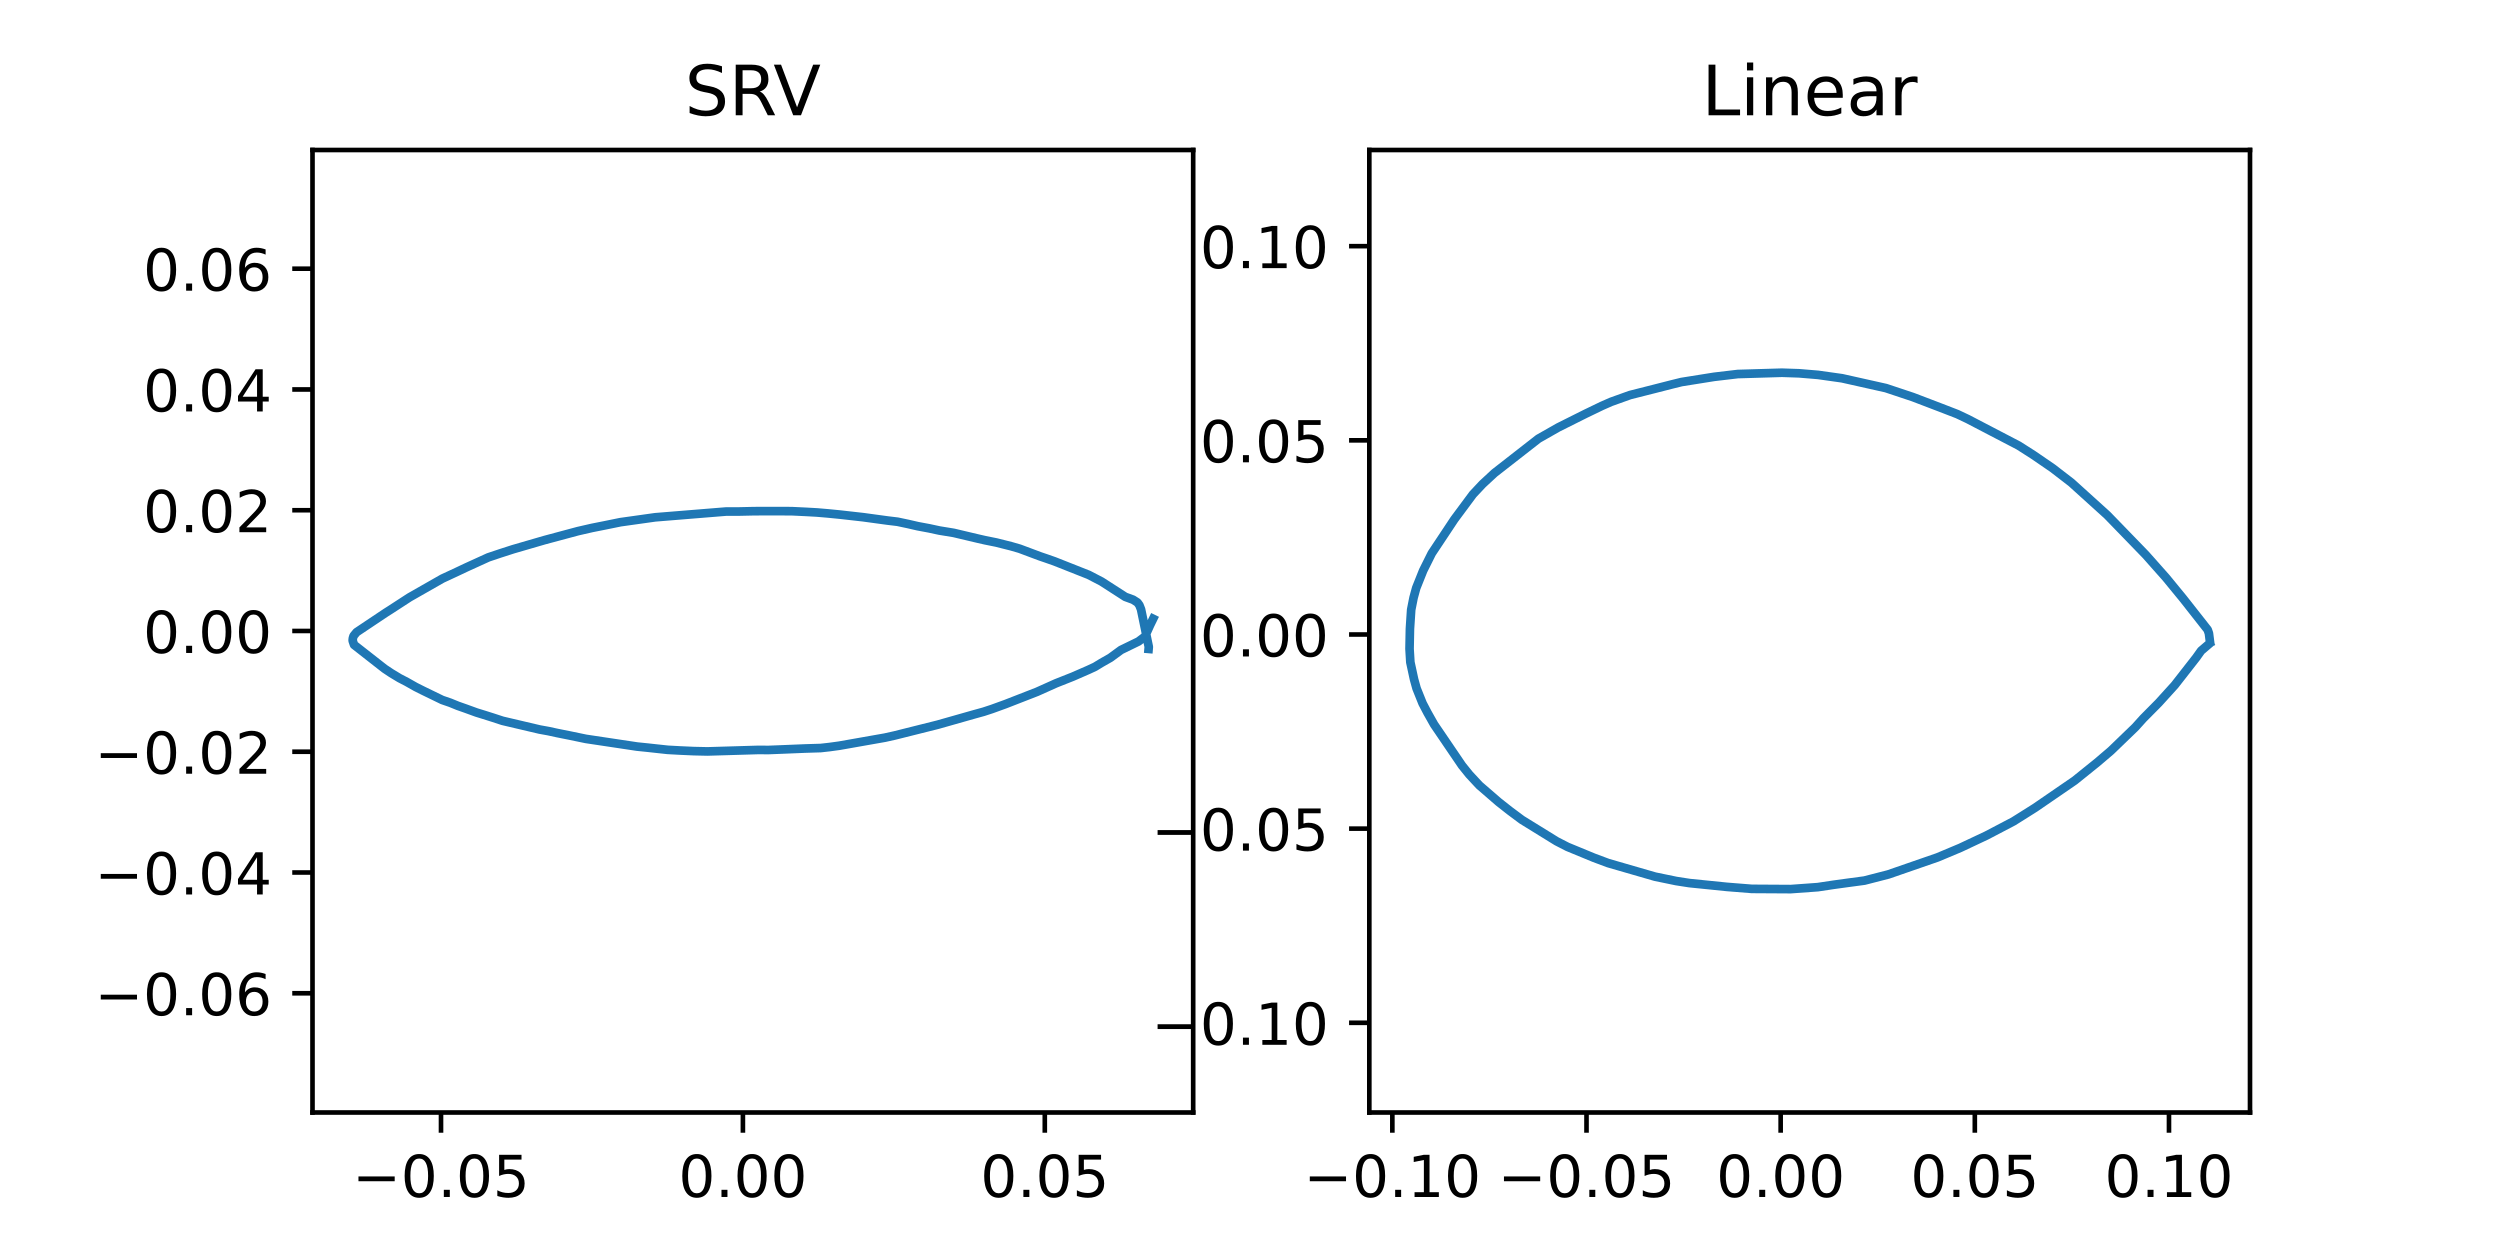
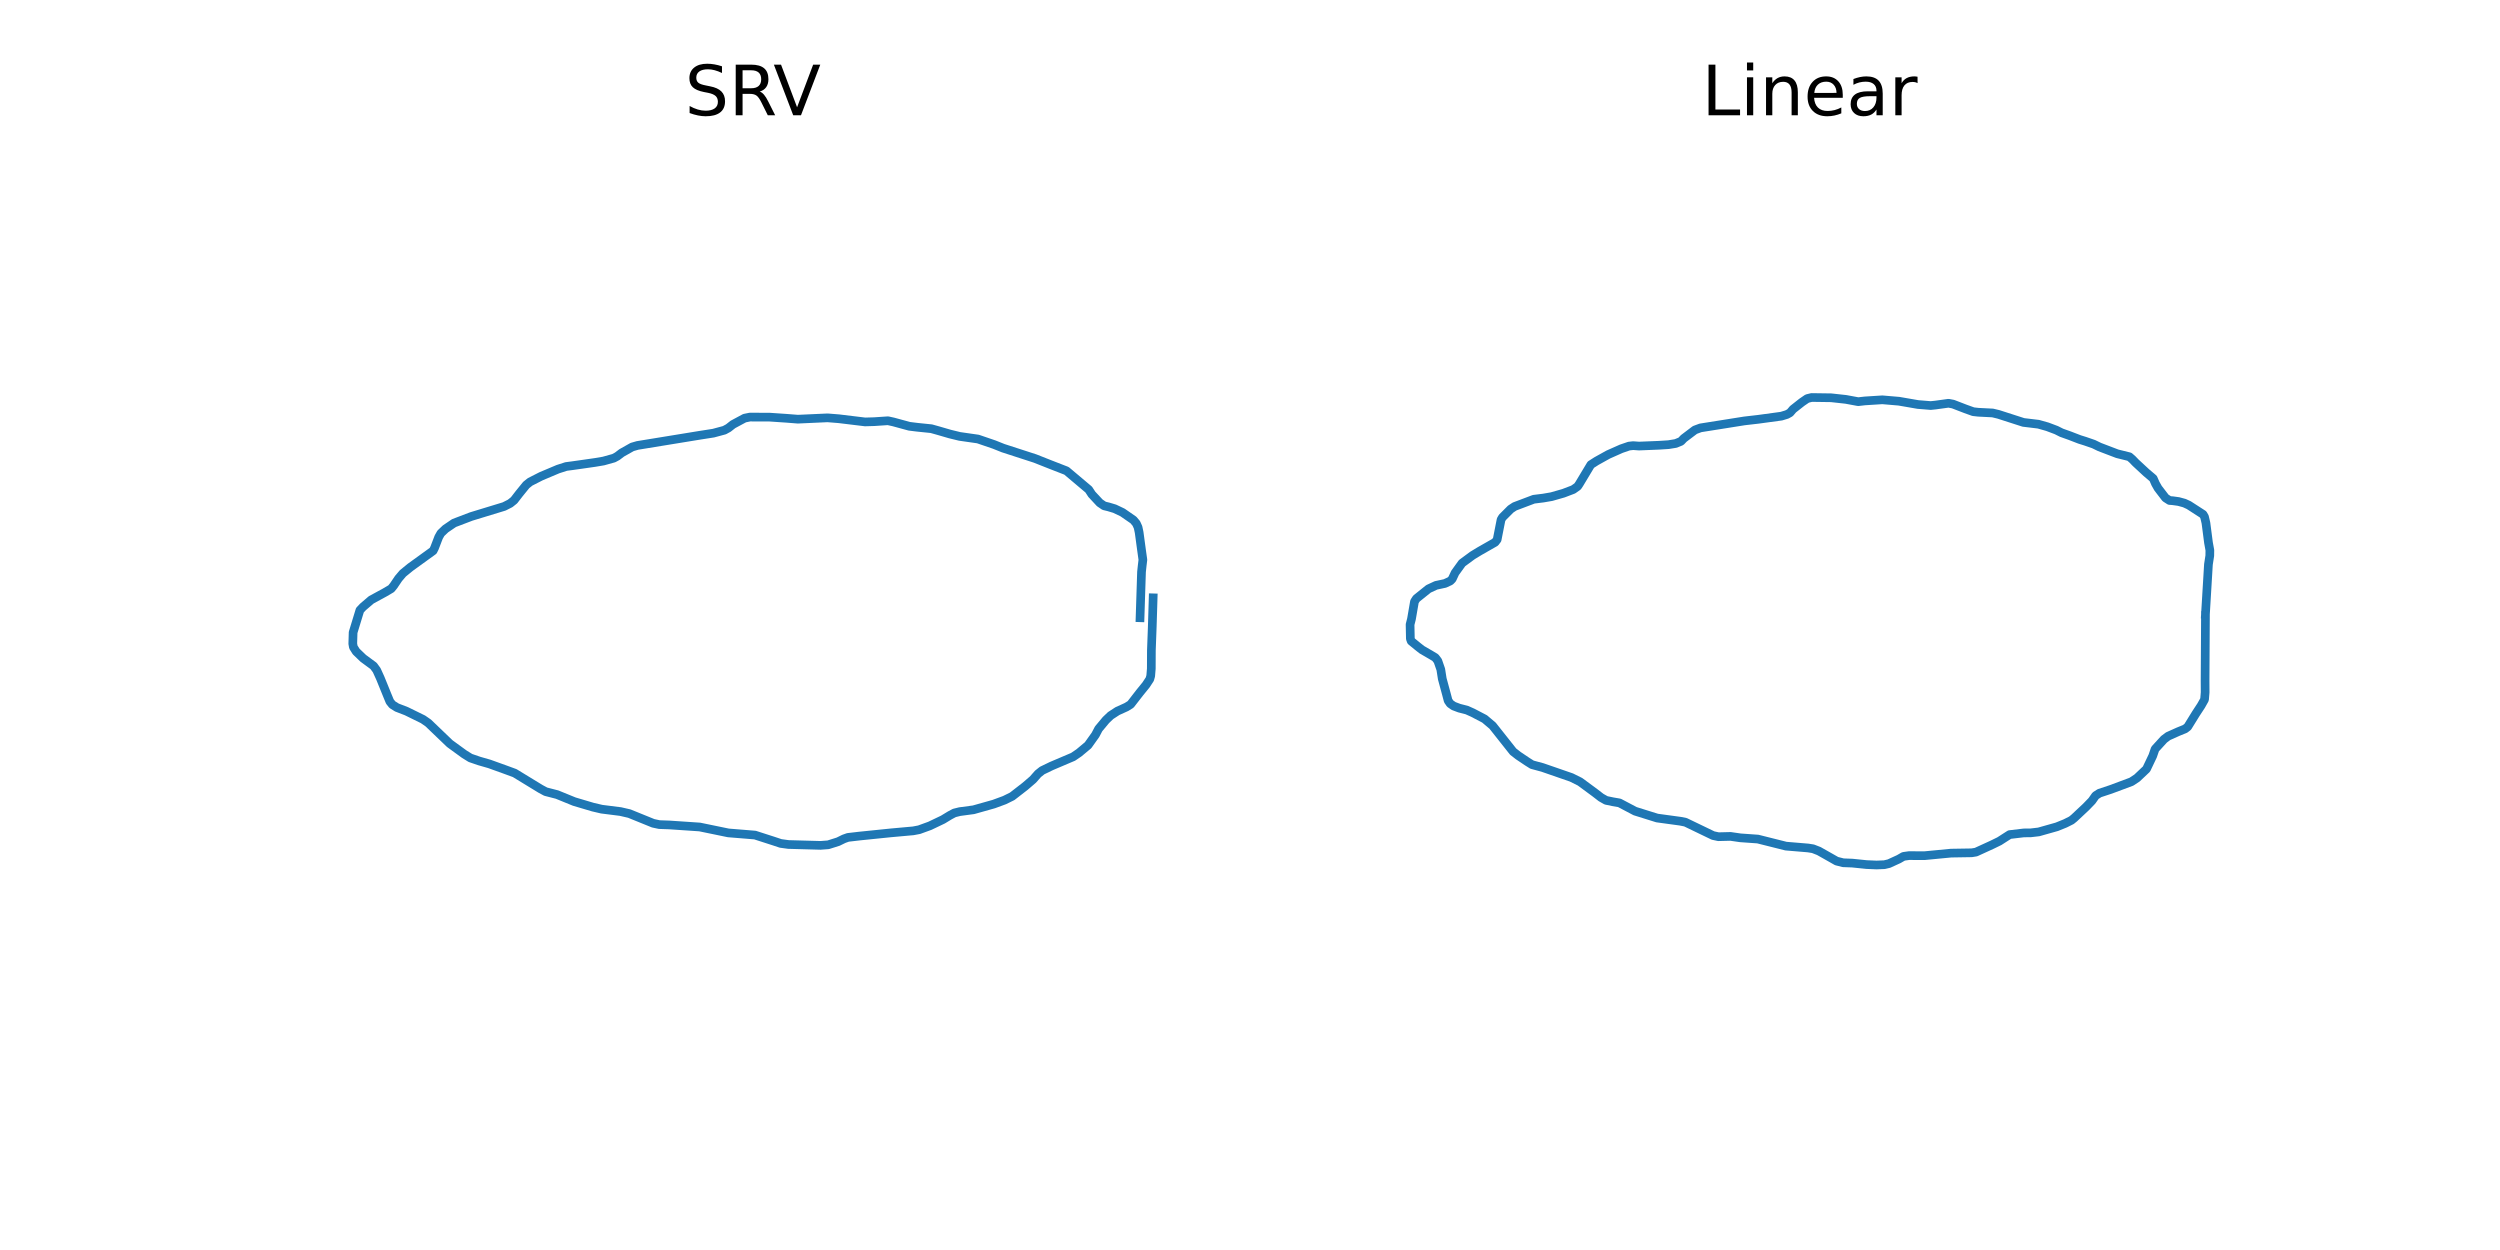
<svg xmlns="http://www.w3.org/2000/svg" xmlns:xlink="http://www.w3.org/1999/xlink" width="432pt" height="216pt" viewBox="0 0 432 216" version="1.1">
  <defs>
    <style type="text/css">*{stroke-linejoin: round; stroke-linecap: butt}</style>
  </defs>
  <g id="figure_1">
    <g id="patch_1">
      <path d="M 0 216  L 432 216  L 432 0  L 0 0  z " style="fill: #ffffff" />
    </g>
    <g id="axes_1">
-       <g id="patch_2">
-         <path d="M 54 192.24  L 206.182 192.24  L 206.182 25.92  L 54 25.92  z " style="fill: #ffffff" />
+       <g id="line2d_1">
+         <path d="M 199.264 103.306  L 199.112 108.261  L 198.959 112.377  L 198.945 115.547  L 198.842 116.798  L 198.687 117.356  L 198.026 118.361  L 196.952 119.682  L 195.375 121.719  L 194.645 122.173  L 193.096 122.877  L 191.919 123.645  L 191.106 124.421  L 189.842 125.941  L 189.294 126.981  L 188.014 128.78  L 186.452 130.084  L 185.436 130.776  L 181.696 132.368  L 180.083 133.148  L 179.365 133.72  L 178.503 134.701  L 177.133 135.879  L 174.908 137.605  L 173.581 138.26  L 171.731 138.942  L 168.23 139.929  L 165.838 140.25  L 164.911 140.48  L 164.148 140.887  L 162.938 141.621  L 160.684 142.7  L 158.828 143.375  L 157.805 143.57  L 153.97 143.916  L 148.51 144.473  L 146.522 144.705  L 145.829 144.951  L 144.823 145.443  L 143.114 145.981  L 141.784 146.08  L 136.241 145.928  L 134.904 145.745  L 133.674 145.336  L 130.462 144.301  L 129.045 144.185  L 125.859 143.926  L 120.91 142.905  L 115.636 142.549  L 113.928 142.49  L 112.87 142.263  L 108.744 140.588  L 107.222 140.237  L 103.974 139.827  L 102.448 139.47  L 99.232 138.516  L 96.264 137.305  L 94.298 136.799  L 93.407 136.319  L 88.945 133.594  L 87.219 132.96  L 84.558 132.002  L 82.801 131.498  L 81.285 130.976  L 80.221 130.317  L 77.722 128.498  L 73.996 124.926  L 73.099 124.303  L 70.241 122.9  L 68.587 122.26  L 67.795 121.762  L 67.37 121.227  L 66.933 120.171  L 65.728 117.206  L 65.097 115.816  L 64.554 115.071  L 63.9 114.592  L 62.764 113.755  L 61.548 112.586  L 61.064 111.818  L 60.961 111.235  L 61.018 109.283  L 62.192 105.441  L 62.715 104.883  L 64.15 103.655  L 66.499 102.374  L 67.611 101.719  L 68.029 101.198  L 68.865 99.96  L 69.617 99.078  L 70.916 98.017  L 74.845 95.175  L 75.089 94.682  L 75.806 92.815  L 76.182 92.151  L 76.99 91.383  L 78.461 90.383  L 81.437 89.249  L 87.113 87.518  L 88.15 86.992  L 88.829 86.449  L 89.727 85.286  L 90.937 83.799  L 91.605 83.265  L 93.5 82.299  L 96.417 81.067  L 97.835 80.611  L 98.883 80.474  L 100.305 80.273  L 102.829 79.911  L 104.287 79.665  L 106.059 79.169  L 106.672 78.836  L 107.433 78.257  L 109.245 77.237  L 110.17 76.971  L 120.909 75.218  L 123.27 74.85  L 125.179 74.335  L 125.865 73.959  L 126.653 73.34  L 128.665 72.258  L 129.574 72.073  L 132.934 72.079  L 135.896 72.28  L 137.872 72.435  L 143.001 72.202  L 144.947 72.358  L 149.486 72.909  L 151.066 72.864  L 153.435 72.705  L 154.369 72.909  L 157.131 73.661  L 158.519 73.832  L 160.937 74.08  L 162.116 74.409  L 164.145 75  L 165.827 75.41  L 168.993 75.864  L 171.778 76.816  L 173.343 77.441  L 178.851 79.227  L 181.547 80.293  L 184.291 81.36  L 188.133 84.599  L 188.664 85.414  L 190.038 86.891  L 190.791 87.405  L 191.551 87.589  L 192.612 87.906  L 193.974 88.553  L 195.857 89.857  L 196.354 90.448  L 196.657 91.12  L 196.845 92.012  L 197.254 95.04  L 197.49 96.734  L 197.372 97.72  L 197.254 98.826  L 197 106.746  L 197 106.746  " clip-path="url(#pe541384842)" style="fill: none; stroke: #1f77b4; stroke-width: 1.5; stroke-linecap: square" />
      </g>
-       <g id="matplotlib.axis_1">
-         <g id="xtick_1">
-           <g id="line2d_1">
-             <defs>
-               <path id="mb85d7aadd4" d="M 0 0  L 0 3.5  " style="stroke: #000000; stroke-width: 0.8" />
-             </defs>
-             <g>
-               <use xlink:href="#mb85d7aadd4" x="76.206" y="192.24" style="stroke: #000000; stroke-width: 0.8" />
-             </g>
-           </g>
-           <g id="text_1">
-             <g transform="translate(60.88358 206.8384) scale(0.1 -0.1)">
-               <defs>
-                 <path id="DejaVuSans-2212" d="M 678 2272  L 4684 2272  L 4684 1741  L 678 1741  L 678 2272  z " transform="scale(0.015625)" />
-                 <path id="DejaVuSans-30" d="M 2034 4250  Q 1547 4250 1301 3770  Q 1056 3291 1056 2328  Q 1056 1369 1301 889  Q 1547 409 2034 409  Q 2525 409 2770 889  Q 3016 1369 3016 2328  Q 3016 3291 2770 3770  Q 2525 4250 2034 4250  z M 2034 4750  Q 2819 4750 3233 4129  Q 3647 3509 3647 2328  Q 3647 1150 3233 529  Q 2819 -91 2034 -91  Q 1250 -91 836 529  Q 422 1150 422 2328  Q 422 3509 836 4129  Q 1250 4750 2034 4750  z " transform="scale(0.015625)" />
-                 <path id="DejaVuSans-2e" d="M 684 794  L 1344 794  L 1344 0  L 684 0  L 684 794  z " transform="scale(0.015625)" />
-                 <path id="DejaVuSans-35" d="M 691 4666  L 3169 4666  L 3169 4134  L 1269 4134  L 1269 2991  Q 1406 3038 1543 3061  Q 1681 3084 1819 3084  Q 2600 3084 3056 2656  Q 3513 2228 3513 1497  Q 3513 744 3044 326  Q 2575 -91 1722 -91  Q 1428 -91 1123 -41  Q 819 9 494 109  L 494 744  Q 775 591 1075 516  Q 1375 441 1709 441  Q 2250 441 2565 725  Q 2881 1009 2881 1497  Q 2881 1984 2565 2268  Q 2250 2553 1709 2553  Q 1456 2553 1204 2497  Q 953 2441 691 2322  L 691 4666  z " transform="scale(0.015625)" />
-               </defs>
-               <use xlink:href="#DejaVuSans-2212" />
-               <use xlink:href="#DejaVuSans-30" x="83.789" />
-               <use xlink:href="#DejaVuSans-2e" x="147.412" />
-               <use xlink:href="#DejaVuSans-30" x="179.199" />
-               <use xlink:href="#DejaVuSans-35" x="242.822" />
-             </g>
-           </g>
-         </g>
-         <g id="xtick_2">
-           <g id="line2d_2">
-             <g>
-               <use xlink:href="#mb85d7aadd4" x="128.374" y="192.24" style="stroke: #000000; stroke-width: 0.8" />
-             </g>
-           </g>
-           <g id="text_2">
-             <g transform="translate(117.241 206.8384) scale(0.1 -0.1)">
-               <use xlink:href="#DejaVuSans-30" />
-               <use xlink:href="#DejaVuSans-2e" x="63.623" />
-               <use xlink:href="#DejaVuSans-30" x="95.41" />
-               <use xlink:href="#DejaVuSans-30" x="159.033" />
-             </g>
-           </g>
-         </g>
-         <g id="xtick_3">
-           <g id="line2d_3">
-             <g>
-               <use xlink:href="#mb85d7aadd4" x="180.541" y="192.24" style="stroke: #000000; stroke-width: 0.8" />
-             </g>
-           </g>
-           <g id="text_3">
-             <g transform="translate(169.4085 206.8384) scale(0.1 -0.1)">
-               <use xlink:href="#DejaVuSans-30" />
-               <use xlink:href="#DejaVuSans-2e" x="63.623" />
-               <use xlink:href="#DejaVuSans-30" x="95.41" />
-               <use xlink:href="#DejaVuSans-35" x="159.033" />
-             </g>
-           </g>
-         </g>
-       </g>
-       <g id="matplotlib.axis_2">
-         <g id="ytick_1">
-           <g id="line2d_4">
-             <defs>
-               <path id="m3812f0968a" d="M 0 0  L -3.5 0  " style="stroke: #000000; stroke-width: 0.8" />
-             </defs>
-             <g>
-               <use xlink:href="#m3812f0968a" x="54" y="171.634" style="stroke: #000000; stroke-width: 0.8" />
-             </g>
-           </g>
-           <g id="text_4">
-             <g transform="translate(16.35469 175.4335) scale(0.1 -0.1)">
-               <defs>
-                 <path id="DejaVuSans-36" d="M 2113 2584  Q 1688 2584 1439 2293  Q 1191 2003 1191 1497  Q 1191 994 1439 701  Q 1688 409 2113 409  Q 2538 409 2786 701  Q 3034 994 3034 1497  Q 3034 2003 2786 2293  Q 2538 2584 2113 2584  z M 3366 4563  L 3366 3988  Q 3128 4100 2886 4159  Q 2644 4219 2406 4219  Q 1781 4219 1451 3797  Q 1122 3375 1075 2522  Q 1259 2794 1537 2939  Q 1816 3084 2150 3084  Q 2853 3084 3261 2657  Q 3669 2231 3669 1497  Q 3669 778 3244 343  Q 2819 -91 2113 -91  Q 1303 -91 875 529  Q 447 1150 447 2328  Q 447 3434 972 4092  Q 1497 4750 2381 4750  Q 2619 4750 2861 4703  Q 3103 4656 3366 4563  z " transform="scale(0.015625)" />
-               </defs>
-               <use xlink:href="#DejaVuSans-2212" />
-               <use xlink:href="#DejaVuSans-30" x="83.789" />
-               <use xlink:href="#DejaVuSans-2e" x="147.412" />
-               <use xlink:href="#DejaVuSans-30" x="179.199" />
-               <use xlink:href="#DejaVuSans-36" x="242.822" />
-             </g>
-           </g>
-         </g>
-         <g id="ytick_2">
-           <g id="line2d_5">
-             <g>
-               <use xlink:href="#m3812f0968a" x="54" y="150.767" style="stroke: #000000; stroke-width: 0.8" />
-             </g>
-           </g>
-           <g id="text_5">
-             <g transform="translate(16.35469 154.5665) scale(0.1 -0.1)">
-               <defs>
-                 <path id="DejaVuSans-34" d="M 2419 4116  L 825 1625  L 2419 1625  L 2419 4116  z M 2253 4666  L 3047 4666  L 3047 1625  L 3713 1625  L 3713 1100  L 3047 1100  L 3047 0  L 2419 0  L 2419 1100  L 313 1100  L 313 1709  L 2253 4666  z " transform="scale(0.015625)" />
-               </defs>
-               <use xlink:href="#DejaVuSans-2212" />
-               <use xlink:href="#DejaVuSans-30" x="83.789" />
-               <use xlink:href="#DejaVuSans-2e" x="147.412" />
-               <use xlink:href="#DejaVuSans-30" x="179.199" />
-               <use xlink:href="#DejaVuSans-34" x="242.822" />
-             </g>
-           </g>
-         </g>
-         <g id="ytick_3">
-           <g id="line2d_6">
-             <g>
-               <use xlink:href="#m3812f0968a" x="54" y="129.9" style="stroke: #000000; stroke-width: 0.8" />
-             </g>
-           </g>
-           <g id="text_6">
-             <g transform="translate(16.35469 133.6994) scale(0.1 -0.1)">
-               <defs>
-                 <path id="DejaVuSans-32" d="M 1228 531  L 3431 531  L 3431 0  L 469 0  L 469 531  Q 828 903 1448 1529  Q 2069 2156 2228 2338  Q 2531 2678 2651 2914  Q 2772 3150 2772 3378  Q 2772 3750 2511 3984  Q 2250 4219 1831 4219  Q 1534 4219 1204 4116  Q 875 4013 500 3803  L 500 4441  Q 881 4594 1212 4672  Q 1544 4750 1819 4750  Q 2544 4750 2975 4387  Q 3406 4025 3406 3419  Q 3406 3131 3298 2873  Q 3191 2616 2906 2266  Q 2828 2175 2409 1742  Q 1991 1309 1228 531  z " transform="scale(0.015625)" />
-               </defs>
-               <use xlink:href="#DejaVuSans-2212" />
-               <use xlink:href="#DejaVuSans-30" x="83.789" />
-               <use xlink:href="#DejaVuSans-2e" x="147.412" />
-               <use xlink:href="#DejaVuSans-30" x="179.199" />
-               <use xlink:href="#DejaVuSans-32" x="242.822" />
-             </g>
-           </g>
-         </g>
-         <g id="ytick_4">
-           <g id="line2d_7">
-             <g>
-               <use xlink:href="#m3812f0968a" x="54" y="109.033" style="stroke: #000000; stroke-width: 0.8" />
-             </g>
-           </g>
-           <g id="text_7">
-             <g transform="translate(24.73438 112.8324) scale(0.1 -0.1)">
-               <use xlink:href="#DejaVuSans-30" />
-               <use xlink:href="#DejaVuSans-2e" x="63.623" />
-               <use xlink:href="#DejaVuSans-30" x="95.41" />
-               <use xlink:href="#DejaVuSans-30" x="159.033" />
-             </g>
-           </g>
-         </g>
-         <g id="ytick_5">
-           <g id="line2d_8">
-             <g>
-               <use xlink:href="#m3812f0968a" x="54" y="88.166" style="stroke: #000000; stroke-width: 0.8" />
-             </g>
-           </g>
-           <g id="text_8">
-             <g transform="translate(24.73438 91.96542) scale(0.1 -0.1)">
-               <use xlink:href="#DejaVuSans-30" />
-               <use xlink:href="#DejaVuSans-2e" x="63.623" />
-               <use xlink:href="#DejaVuSans-30" x="95.41" />
-               <use xlink:href="#DejaVuSans-32" x="159.033" />
-             </g>
-           </g>
-         </g>
-         <g id="ytick_6">
-           <g id="line2d_9">
-             <g>
-               <use xlink:href="#m3812f0968a" x="54" y="67.299" style="stroke: #000000; stroke-width: 0.8" />
-             </g>
-           </g>
-           <g id="text_9">
-             <g transform="translate(24.73438 71.0984) scale(0.1 -0.1)">
-               <use xlink:href="#DejaVuSans-30" />
-               <use xlink:href="#DejaVuSans-2e" x="63.623" />
-               <use xlink:href="#DejaVuSans-30" x="95.41" />
-               <use xlink:href="#DejaVuSans-34" x="159.033" />
-             </g>
-           </g>
-         </g>
-         <g id="ytick_7">
-           <g id="line2d_10">
-             <g>
-               <use xlink:href="#m3812f0968a" x="54" y="46.432" style="stroke: #000000; stroke-width: 0.8" />
-             </g>
-           </g>
-           <g id="text_10">
-             <g transform="translate(24.73438 50.23139) scale(0.1 -0.1)">
-               <use xlink:href="#DejaVuSans-30" />
-               <use xlink:href="#DejaVuSans-2e" x="63.623" />
-               <use xlink:href="#DejaVuSans-30" x="95.41" />
-               <use xlink:href="#DejaVuSans-36" x="159.033" />
-             </g>
-           </g>
-         </g>
-       </g>
-       <g id="line2d_11">
-         <path d="M 199.264 106.932  L 198.748 107.989  L 197.837 110.002  L 197.414 110.33  L 196.729 110.845  L 193.715 112.312  L 191.862 113.669  L 190.361 114.522  L 189.212 115.222  L 188.077 115.749  L 185.388 116.922  L 182.483 118.073  L 179.2 119.545  L 173.737 121.673  L 171.413 122.516  L 169.967 122.991  L 168.372 123.431  L 162.052 125.226  L 154.604 127.092  L 152.918 127.467  L 145.031 128.859  L 143.351 129.089  L 141.814 129.261  L 139.099 129.344  L 135.208 129.504  L 132.769 129.599  L 131.057 129.586  L 122.233 129.847  L 119.897 129.794  L 117.55 129.689  L 115.379 129.571  L 113.755 129.396  L 111.914 129.194  L 110.078 129.007  L 101.246 127.679  L 98.436 127.096  L 96.285 126.666  L 94.752 126.333  L 93.254 126.062  L 86.846 124.557  L 85.149 124.001  L 83.644 123.525  L 82.342 123.124  L 80.472 122.444  L 79.108 121.965  L 77.809 121.435  L 76.417 120.956  L 73.06 119.326  L 71.82 118.702  L 70.271 117.825  L 69.044 117.19  L 67.606 116.321  L 66.454 115.554  L 61.183 111.427  L 60.934 110.691  L 60.974 110.291  L 61.095 109.89  L 61.613 109.25  L 64.289 107.459  L 66.699 105.851  L 67.409 105.401  L 70.762 103.222  L 76.435 99.987  L 78.928 98.828  L 80.6 98.038  L 84.38 96.316  L 86.427 95.629  L 88.665 94.908  L 94.085 93.333  L 99.851 91.785  L 102.291 91.226  L 104.438 90.799  L 107.206 90.235  L 113.213 89.39  L 125.427 88.397  L 127.588 88.393  L 130.299 88.332  L 132.967 88.321  L 136.781 88.332  L 139.309 88.453  L 141.193 88.558  L 143.105 88.722  L 145.111 88.919  L 149.152 89.374  L 153.37 89.95  L 155.092 90.158  L 156.885 90.537  L 158.596 90.93  L 160.56 91.297  L 162.318 91.676  L 164.804 92.083  L 169.022 93.082  L 170.226 93.356  L 172.169 93.748  L 174.712 94.388  L 176.186 94.814  L 179.752 96.147  L 180.736 96.481  L 182.209 96.997  L 188.117 99.334  L 190.348 100.492  L 194.455 103.138  L 195.79 103.625  L 196.555 104.113  L 196.888 104.579  L 197.171 105.3  L 198.51 111.779  L 198.48 112.135  L 198.48 112.135  " clip-path="url(#p343b9bbdd9)" style="fill: none; stroke: #1f77b4; stroke-width: 1.5; stroke-linecap: square" />
-       </g>
-       <g id="patch_3">
-         <path d="M 54 192.24  L 54 25.92  " style="fill: none; stroke: #000000; stroke-width: 0.8; stroke-linejoin: miter; stroke-linecap: square" />
-       </g>
-       <g id="patch_4">
-         <path d="M 206.182 192.24  L 206.182 25.92  " style="fill: none; stroke: #000000; stroke-width: 0.8; stroke-linejoin: miter; stroke-linecap: square" />
-       </g>
-       <g id="patch_5">
-         <path d="M 54 192.24  L 206.182 192.24  " style="fill: none; stroke: #000000; stroke-width: 0.8; stroke-linejoin: miter; stroke-linecap: square" />
-       </g>
-       <g id="patch_6">
-         <path d="M 54 25.92  L 206.182 25.92  " style="fill: none; stroke: #000000; stroke-width: 0.8; stroke-linejoin: miter; stroke-linecap: square" />
-       </g>
-       <g id="text_11">
+       <g id="text_1">
        <g transform="translate(118.3384 19.92) scale(0.12 -0.12)">
          <defs>
            <path id="DejaVuSans-53" d="M 3425 4513  L 3425 3897  Q 3066 4069 2747 4153  Q 2428 4238 2131 4238  Q 1616 4238 1336 4038  Q 1056 3838 1056 3469  Q 1056 3159 1242 3001  Q 1428 2844 1947 2747  L 2328 2669  Q 3034 2534 3370 2195  Q 3706 1856 3706 1288  Q 3706 609 3251 259  Q 2797 -91 1919 -91  Q 1588 -91 1214 -16  Q 841 59 441 206  L 441 856  Q 825 641 1194 531  Q 1563 422 1919 422  Q 2459 422 2753 634  Q 3047 847 3047 1241  Q 3047 1584 2836 1778  Q 2625 1972 2144 2069  L 1759 2144  Q 1053 2284 737 2584  Q 422 2884 422 3419  Q 422 4038 858 4394  Q 1294 4750 2059 4750  Q 2388 4750 2728 4690  Q 3069 4631 3425 4513  z " transform="scale(0.015625)" />
            <path id="DejaVuSans-52" d="M 2841 2188  Q 3044 2119 3236 1894  Q 3428 1669 3622 1275  L 4263 0  L 3584 0  L 2988 1197  Q 2756 1666 2539 1819  Q 2322 1972 1947 1972  L 1259 1972  L 1259 0  L 628 0  L 628 4666  L 2053 4666  Q 2853 4666 3247 4331  Q 3641 3997 3641 3322  Q 3641 2881 3436 2590  Q 3231 2300 2841 2188  z M 1259 4147  L 1259 2491  L 2053 2491  Q 2509 2491 2742 2702  Q 2975 2913 2975 3322  Q 2975 3731 2742 3939  Q 2509 4147 2053 4147  L 1259 4147  z " transform="scale(0.015625)" />
            <path id="DejaVuSans-56" d="M 1831 0  L 50 4666  L 709 4666  L 2188 738  L 3669 4666  L 4325 4666  L 2547 0  L 1831 0  z " transform="scale(0.015625)" />
          </defs>
          <use xlink:href="#DejaVuSans-53" />
          <use xlink:href="#DejaVuSans-52" x="63.477" />
          <use xlink:href="#DejaVuSans-56" x="127.459" />
        </g>
      </g>
    </g>
    <g id="axes_2">
-       <g id="patch_7">
-         <path d="M 236.618 192.24  L 388.8 192.24  L 388.8 25.92  L 236.618 25.92  z " style="fill: #ffffff" />
+       <g id="line2d_2">
+         <path d="M 381.101 106.359  L 381.037 117.679  L 381.048 119.637  L 380.945 120.878  L 380.359 121.923  L 379.45 123.312  L 378.037 125.597  L 377.585 125.947  L 376.387 126.436  L 374.647 127.216  L 373.94 127.747  L 372.399 129.435  L 371.992 130.622  L 370.91 132.894  L 369.27 134.445  L 368.3 135.084  L 364.724 136.416  L 362.797 137.054  L 362.12 137.487  L 361.49 138.38  L 360.465 139.441  L 358.404 141.373  L 357.946 141.743  L 356.864 142.287  L 355.425 142.87  L 352.291 143.755  L 350.878 143.919  L 349.726 143.927  L 347.265 144.217  L 346.756 144.542  L 345.495 145.353  L 344.221 145.975  L 341.453 147.242  L 340.709 147.364  L 337.137 147.422  L 332.55 147.862  L 329.877 147.849  L 328.917 147.986  L 328.119 148.449  L 326.418 149.229  L 325.619 149.418  L 324.272 149.471  L 322.555 149.399  L 320.074 149.145  L 318.501 149.085  L 317.365 148.796  L 316.386 148.239  L 314.302 147.061  L 313.291 146.667  L 312.428 146.53  L 308.617 146.211  L 303.752 144.99  L 300.74 144.777  L 299.035 144.53  L 296.944 144.582  L 296.023 144.384  L 291.249 142.082  L 290.331 141.902  L 286.351 141.357  L 282.55 140.169  L 279.836 138.739  L 278.701 138.544  L 277.53 138.301  L 276.667 137.81  L 275.609 136.994  L 273.023 135.088  L 271.543 134.351  L 266.545 132.621  L 264.737 132.134  L 263.912 131.615  L 262.362 130.574  L 261.465 129.874  L 257.924 125.401  L 256.537 124.229  L 254.486 123.157  L 253.463 122.7  L 252.158 122.367  L 251.188 122  L 250.597 121.591  L 250.239 121.075  L 249.94 119.938  L 249.223 117.294  L 248.969 115.678  L 248.46 114.209  L 248.024 113.634  L 247.382 113.248  L 245.703 112.272  L 244.979 111.703  L 243.855 110.783  L 243.71 110.377  L 243.661 107.916  L 243.902 106.965  L 244.421 103.95  L 244.759 103.429  L 246.848 101.753  L 248.144 101.151  L 249.691 100.818  L 250.602 100.396  L 250.939 100.054  L 251.437 98.988  L 252.647 97.308  L 254.444 95.983  L 255.674 95.235  L 258.357 93.705  L 258.707 93.243  L 259.385 89.796  L 259.626 89.394  L 261.051 87.968  L 261.733 87.517  L 265.032 86.271  L 266.685 86.065  L 268.114 85.819  L 270.165 85.232  L 271.85 84.589  L 272.613 84.053  L 272.905 83.616  L 274.899 80.297  L 275.879 79.669  L 277.9 78.546  L 280.163 77.541  L 281.485 77.088  L 282.203 77.007  L 283.229 77.08  L 286.671 76.941  L 288.325 76.835  L 289.567 76.632  L 290.47 76.263  L 290.957 75.755  L 292.881 74.297  L 293.846 73.938  L 301.431 72.734  L 303.857 72.453  L 307.819 71.913  L 308.772 71.623  L 309.309 71.327  L 309.833 70.714  L 311.366 69.506  L 312.287 68.875  L 313.047 68.688  L 316.419 68.735  L 318.964 69.014  L 321.098 69.409  L 322.261 69.277  L 325.267 69.087  L 328.141 69.332  L 331.409 69.897  L 333.623 70.078  L 334.442 69.995  L 336.703 69.683  L 337.489 69.831  L 339.636 70.658  L 340.974 71.138  L 341.846 71.237  L 344.324 71.362  L 345.319 71.599  L 349.651 72.994  L 352.237 73.304  L 353.785 73.741  L 355.333 74.325  L 356.236 74.779  L 357.64 75.28  L 359.344 75.936  L 360.313 76.239  L 361.778 76.744  L 362.789 77.236  L 365.861 78.409  L 367.96 78.928  L 368.454 79.354  L 369.047 79.966  L 370.867 81.654  L 372.078 82.682  L 372.47 83.577  L 372.916 84.364  L 374.201 86.039  L 374.893 86.484  L 375.433 86.523  L 376.455 86.664  L 377.46 86.937  L 378.221 87.288  L 380.688 88.882  L 380.936 89.302  L 381.185 90.37  L 381.624 93.756  L 381.863 95.08  L 381.851 96.024  L 381.619 97.523  L 381.101 106.155  L 381.101 106.155  " clip-path="url(#p1be2b1d387)" style="fill: none; stroke: #1f77b4; stroke-width: 1.5; stroke-linecap: square" />
      </g>
-       <g id="matplotlib.axis_3">
-         <g id="xtick_4">
-           <g id="line2d_12">
-             <g>
-               <use xlink:href="#mb85d7aadd4" x="240.597" y="192.24" style="stroke: #000000; stroke-width: 0.8" />
-             </g>
-           </g>
-           <g id="text_12">
-             <g transform="translate(225.2743 206.8384) scale(0.1 -0.1)">
-               <defs>
-                 <path id="DejaVuSans-31" d="M 794 531  L 1825 531  L 1825 4091  L 703 3866  L 703 4441  L 1819 4666  L 2450 4666  L 2450 531  L 3481 531  L 3481 0  L 794 0  L 794 531  z " transform="scale(0.015625)" />
-               </defs>
-               <use xlink:href="#DejaVuSans-2212" />
-               <use xlink:href="#DejaVuSans-30" x="83.789" />
-               <use xlink:href="#DejaVuSans-2e" x="147.412" />
-               <use xlink:href="#DejaVuSans-31" x="179.199" />
-               <use xlink:href="#DejaVuSans-30" x="242.822" />
-             </g>
-           </g>
-         </g>
-         <g id="xtick_5">
-           <g id="line2d_13">
-             <g>
-               <use xlink:href="#mb85d7aadd4" x="274.148" y="192.24" style="stroke: #000000; stroke-width: 0.8" />
-             </g>
-           </g>
-           <g id="text_13">
-             <g transform="translate(258.825 206.8384) scale(0.1 -0.1)">
-               <use xlink:href="#DejaVuSans-2212" />
-               <use xlink:href="#DejaVuSans-30" x="83.789" />
-               <use xlink:href="#DejaVuSans-2e" x="147.412" />
-               <use xlink:href="#DejaVuSans-30" x="179.199" />
-               <use xlink:href="#DejaVuSans-35" x="242.822" />
-             </g>
-           </g>
-         </g>
-         <g id="xtick_6">
-           <g id="line2d_14">
-             <g>
-               <use xlink:href="#mb85d7aadd4" x="307.698" y="192.24" style="stroke: #000000; stroke-width: 0.8" />
-             </g>
-           </g>
-           <g id="text_14">
-             <g transform="translate(296.5656 206.8384) scale(0.1 -0.1)">
-               <use xlink:href="#DejaVuSans-30" />
-               <use xlink:href="#DejaVuSans-2e" x="63.623" />
-               <use xlink:href="#DejaVuSans-30" x="95.41" />
-               <use xlink:href="#DejaVuSans-30" x="159.033" />
-             </g>
-           </g>
-         </g>
-         <g id="xtick_7">
-           <g id="line2d_15">
-             <g>
-               <use xlink:href="#mb85d7aadd4" x="341.249" y="192.24" style="stroke: #000000; stroke-width: 0.8" />
-             </g>
-           </g>
-           <g id="text_15">
-             <g transform="translate(330.1163 206.8384) scale(0.1 -0.1)">
-               <use xlink:href="#DejaVuSans-30" />
-               <use xlink:href="#DejaVuSans-2e" x="63.623" />
-               <use xlink:href="#DejaVuSans-30" x="95.41" />
-               <use xlink:href="#DejaVuSans-35" x="159.033" />
-             </g>
-           </g>
-         </g>
-         <g id="xtick_8">
-           <g id="line2d_16">
-             <g>
-               <use xlink:href="#mb85d7aadd4" x="374.8" y="192.24" style="stroke: #000000; stroke-width: 0.8" />
-             </g>
-           </g>
-           <g id="text_16">
-             <g transform="translate(363.667 206.8384) scale(0.1 -0.1)">
-               <use xlink:href="#DejaVuSans-30" />
-               <use xlink:href="#DejaVuSans-2e" x="63.623" />
-               <use xlink:href="#DejaVuSans-31" x="95.41" />
-               <use xlink:href="#DejaVuSans-30" x="159.033" />
-             </g>
-           </g>
-         </g>
-       </g>
-       <g id="matplotlib.axis_4">
-         <g id="ytick_8">
-           <g id="line2d_17">
-             <g>
-               <use xlink:href="#m3812f0968a" x="236.618" y="176.74" style="stroke: #000000; stroke-width: 0.8" />
-             </g>
-           </g>
-           <g id="text_17">
-             <g transform="translate(198.9729 180.5396) scale(0.1 -0.1)">
-               <use xlink:href="#DejaVuSans-2212" />
-               <use xlink:href="#DejaVuSans-30" x="83.789" />
-               <use xlink:href="#DejaVuSans-2e" x="147.412" />
-               <use xlink:href="#DejaVuSans-31" x="179.199" />
-               <use xlink:href="#DejaVuSans-30" x="242.822" />
-             </g>
-           </g>
-         </g>
-         <g id="ytick_9">
-           <g id="line2d_18">
-             <g>
-               <use xlink:href="#m3812f0968a" x="236.618" y="143.19" style="stroke: #000000; stroke-width: 0.8" />
-             </g>
-           </g>
-           <g id="text_18">
-             <g transform="translate(198.9729 146.9889) scale(0.1 -0.1)">
-               <use xlink:href="#DejaVuSans-2212" />
-               <use xlink:href="#DejaVuSans-30" x="83.789" />
-               <use xlink:href="#DejaVuSans-2e" x="147.412" />
-               <use xlink:href="#DejaVuSans-30" x="179.199" />
-               <use xlink:href="#DejaVuSans-35" x="242.822" />
-             </g>
-           </g>
-         </g>
-         <g id="ytick_10">
-           <g id="line2d_19">
-             <g>
-               <use xlink:href="#m3812f0968a" x="236.618" y="109.639" style="stroke: #000000; stroke-width: 0.8" />
-             </g>
-           </g>
-           <g id="text_19">
-             <g transform="translate(207.3526 113.4383) scale(0.1 -0.1)">
-               <use xlink:href="#DejaVuSans-30" />
-               <use xlink:href="#DejaVuSans-2e" x="63.623" />
-               <use xlink:href="#DejaVuSans-30" x="95.41" />
-               <use xlink:href="#DejaVuSans-30" x="159.033" />
-             </g>
-           </g>
-         </g>
-         <g id="ytick_11">
-           <g id="line2d_20">
-             <g>
-               <use xlink:href="#m3812f0968a" x="236.618" y="76.088" style="stroke: #000000; stroke-width: 0.8" />
-             </g>
-           </g>
-           <g id="text_20">
-             <g transform="translate(207.3526 79.88756) scale(0.1 -0.1)">
-               <use xlink:href="#DejaVuSans-30" />
-               <use xlink:href="#DejaVuSans-2e" x="63.623" />
-               <use xlink:href="#DejaVuSans-30" x="95.41" />
-               <use xlink:href="#DejaVuSans-35" x="159.033" />
-             </g>
-           </g>
-         </g>
-         <g id="ytick_12">
-           <g id="line2d_21">
-             <g>
-               <use xlink:href="#m3812f0968a" x="236.618" y="42.538" style="stroke: #000000; stroke-width: 0.8" />
-             </g>
-           </g>
-           <g id="text_21">
-             <g transform="translate(207.3526 46.33686) scale(0.1 -0.1)">
-               <use xlink:href="#DejaVuSans-30" />
-               <use xlink:href="#DejaVuSans-2e" x="63.623" />
-               <use xlink:href="#DejaVuSans-31" x="95.41" />
-               <use xlink:href="#DejaVuSans-30" x="159.033" />
-             </g>
-           </g>
-         </g>
-       </g>
-       <g id="line2d_22">
-         <path d="M 381.742 111.262  L 380.356 112.447  L 379.522 113.616  L 375.794 118.389  L 373.033 121.435  L 370.353 124.142  L 368.983 125.662  L 364.76 129.736  L 362.381 131.763  L 358.505 134.884  L 351.676 139.573  L 349.484 140.956  L 347.908 141.943  L 343.255 144.381  L 338.735 146.509  L 334.81 148.157  L 326.304 151.103  L 322.176 152.165  L 319.333 152.547  L 316.825 152.892  L 314.118 153.299  L 309.424 153.639  L 302.705 153.597  L 298.399 153.253  L 291.938 152.597  L 289.643 152.241  L 285.994 151.486  L 277.883 149.14  L 275.412 148.215  L 270.859 146.337  L 268.978 145.371  L 262.982 141.666  L 260.87 140.093  L 258.953 138.582  L 255.634 135.713  L 253.886 133.832  L 252.637 132.281  L 247.809 125.182  L 246.661 123.145  L 245.822 121.541  L 244.785 118.961  L 244.346 117.378  L 243.709 114.43  L 243.569 112.12  L 243.638 108.655  L 243.854 105.359  L 244.263 103.288  L 244.723 101.6  L 245.924 98.598  L 247.41 95.618  L 251.311 89.742  L 254.523 85.415  L 256.188 83.641  L 258.239 81.741  L 265.845 75.805  L 269.268 73.858  L 274.014 71.484  L 276.818 70.132  L 278.397 69.437  L 281.661 68.266  L 285.84 67.207  L 288.942 66.415  L 290.567 66.014  L 296.205 65.116  L 300.29 64.633  L 307.92 64.407  L 310.883 64.508  L 314.151 64.78  L 318.304 65.365  L 325.89 67.064  L 330.533 68.612  L 335.411 70.473  L 338.226 71.561  L 340.041 72.421  L 348.824 76.999  L 351.341 78.606  L 354.684 80.897  L 357.931 83.397  L 364.139 89.017  L 370.782 95.871  L 374.288 99.824  L 377.261 103.447  L 381.49 108.825  L 381.702 109.448  L 381.883 110.887  L 381.883 110.887  " clip-path="url(#pcff8a8cabf)" style="fill: none; stroke: #1f77b4; stroke-width: 1.5; stroke-linecap: square" />
-       </g>
-       <g id="patch_8">
-         <path d="M 236.618 192.24  L 236.618 25.92  " style="fill: none; stroke: #000000; stroke-width: 0.8; stroke-linejoin: miter; stroke-linecap: square" />
-       </g>
-       <g id="patch_9">
-         <path d="M 388.8 192.24  L 388.8 25.92  " style="fill: none; stroke: #000000; stroke-width: 0.8; stroke-linejoin: miter; stroke-linecap: square" />
-       </g>
-       <g id="patch_10">
-         <path d="M 236.618 192.24  L 388.8 192.24  " style="fill: none; stroke: #000000; stroke-width: 0.8; stroke-linejoin: miter; stroke-linecap: square" />
-       </g>
-       <g id="patch_11">
-         <path d="M 236.618 25.92  L 388.8 25.92  " style="fill: none; stroke: #000000; stroke-width: 0.8; stroke-linejoin: miter; stroke-linecap: square" />
-       </g>
-       <g id="text_22">
+       <g id="text_2">
        <g transform="translate(294.0613 19.92) scale(0.12 -0.12)">
          <defs>
            <path id="DejaVuSans-4c" d="M 628 4666  L 1259 4666  L 1259 531  L 3531 531  L 3531 0  L 628 0  L 628 4666  z " transform="scale(0.015625)" />
            <path id="DejaVuSans-69" d="M 603 3500  L 1178 3500  L 1178 0  L 603 0  L 603 3500  z M 603 4863  L 1178 4863  L 1178 4134  L 603 4134  L 603 4863  z " transform="scale(0.015625)" />
            <path id="DejaVuSans-6e" d="M 3513 2113  L 3513 0  L 2938 0  L 2938 2094  Q 2938 2591 2744 2837  Q 2550 3084 2163 3084  Q 1697 3084 1428 2787  Q 1159 2491 1159 1978  L 1159 0  L 581 0  L 581 3500  L 1159 3500  L 1159 2956  Q 1366 3272 1645 3428  Q 1925 3584 2291 3584  Q 2894 3584 3203 3211  Q 3513 2838 3513 2113  z " transform="scale(0.015625)" />
            <path id="DejaVuSans-65" d="M 3597 1894  L 3597 1613  L 953 1613  Q 991 1019 1311 708  Q 1631 397 2203 397  Q 2534 397 2845 478  Q 3156 559 3463 722  L 3463 178  Q 3153 47 2828 -22  Q 2503 -91 2169 -91  Q 1331 -91 842 396  Q 353 884 353 1716  Q 353 2575 817 3079  Q 1281 3584 2069 3584  Q 2775 3584 3186 3129  Q 3597 2675 3597 1894  z M 3022 2063  Q 3016 2534 2758 2815  Q 2500 3097 2075 3097  Q 1594 3097 1305 2825  Q 1016 2553 972 2059  L 3022 2063  z " transform="scale(0.015625)" />
            <path id="DejaVuSans-61" d="M 2194 1759  Q 1497 1759 1228 1600  Q 959 1441 959 1056  Q 959 750 1161 570  Q 1363 391 1709 391  Q 2188 391 2477 730  Q 2766 1069 2766 1631  L 2766 1759  L 2194 1759  z M 3341 1997  L 3341 0  L 2766 0  L 2766 531  Q 2569 213 2275 61  Q 1981 -91 1556 -91  Q 1019 -91 701 211  Q 384 513 384 1019  Q 384 1609 779 1909  Q 1175 2209 1959 2209  L 2766 2209  L 2766 2266  Q 2766 2663 2505 2880  Q 2244 3097 1772 3097  Q 1472 3097 1187 3025  Q 903 2953 641 2809  L 641 3341  Q 956 3463 1253 3523  Q 1550 3584 1831 3584  Q 2591 3584 2966 3190  Q 3341 2797 3341 1997  z " transform="scale(0.015625)" />
            <path id="DejaVuSans-72" d="M 2631 2963  Q 2534 3019 2420 3045  Q 2306 3072 2169 3072  Q 1681 3072 1420 2755  Q 1159 2438 1159 1844  L 1159 0  L 581 0  L 581 3500  L 1159 3500  L 1159 2956  Q 1341 3275 1631 3429  Q 1922 3584 2338 3584  Q 2397 3584 2469 3576  Q 2541 3569 2628 3553  L 2631 2963  z " transform="scale(0.015625)" />
          </defs>
          <use xlink:href="#DejaVuSans-4c" />
          <use xlink:href="#DejaVuSans-69" x="55.713" />
          <use xlink:href="#DejaVuSans-6e" x="83.496" />
          <use xlink:href="#DejaVuSans-65" x="146.875" />
          <use xlink:href="#DejaVuSans-61" x="208.398" />
          <use xlink:href="#DejaVuSans-72" x="269.678" />
        </g>
      </g>
    </g>
  </g>
  <defs>
-     <clipPath id="p343b9bbdd9">
+     <clipPath id="pe541384842">
      <rect x="54" y="25.92" width="152.182" height="166.32" />
    </clipPath>
-     <clipPath id="pcff8a8cabf">
+     <clipPath id="p1be2b1d387">
      <rect x="236.618" y="25.92" width="152.182" height="166.32" />
    </clipPath>
  </defs>
</svg>
